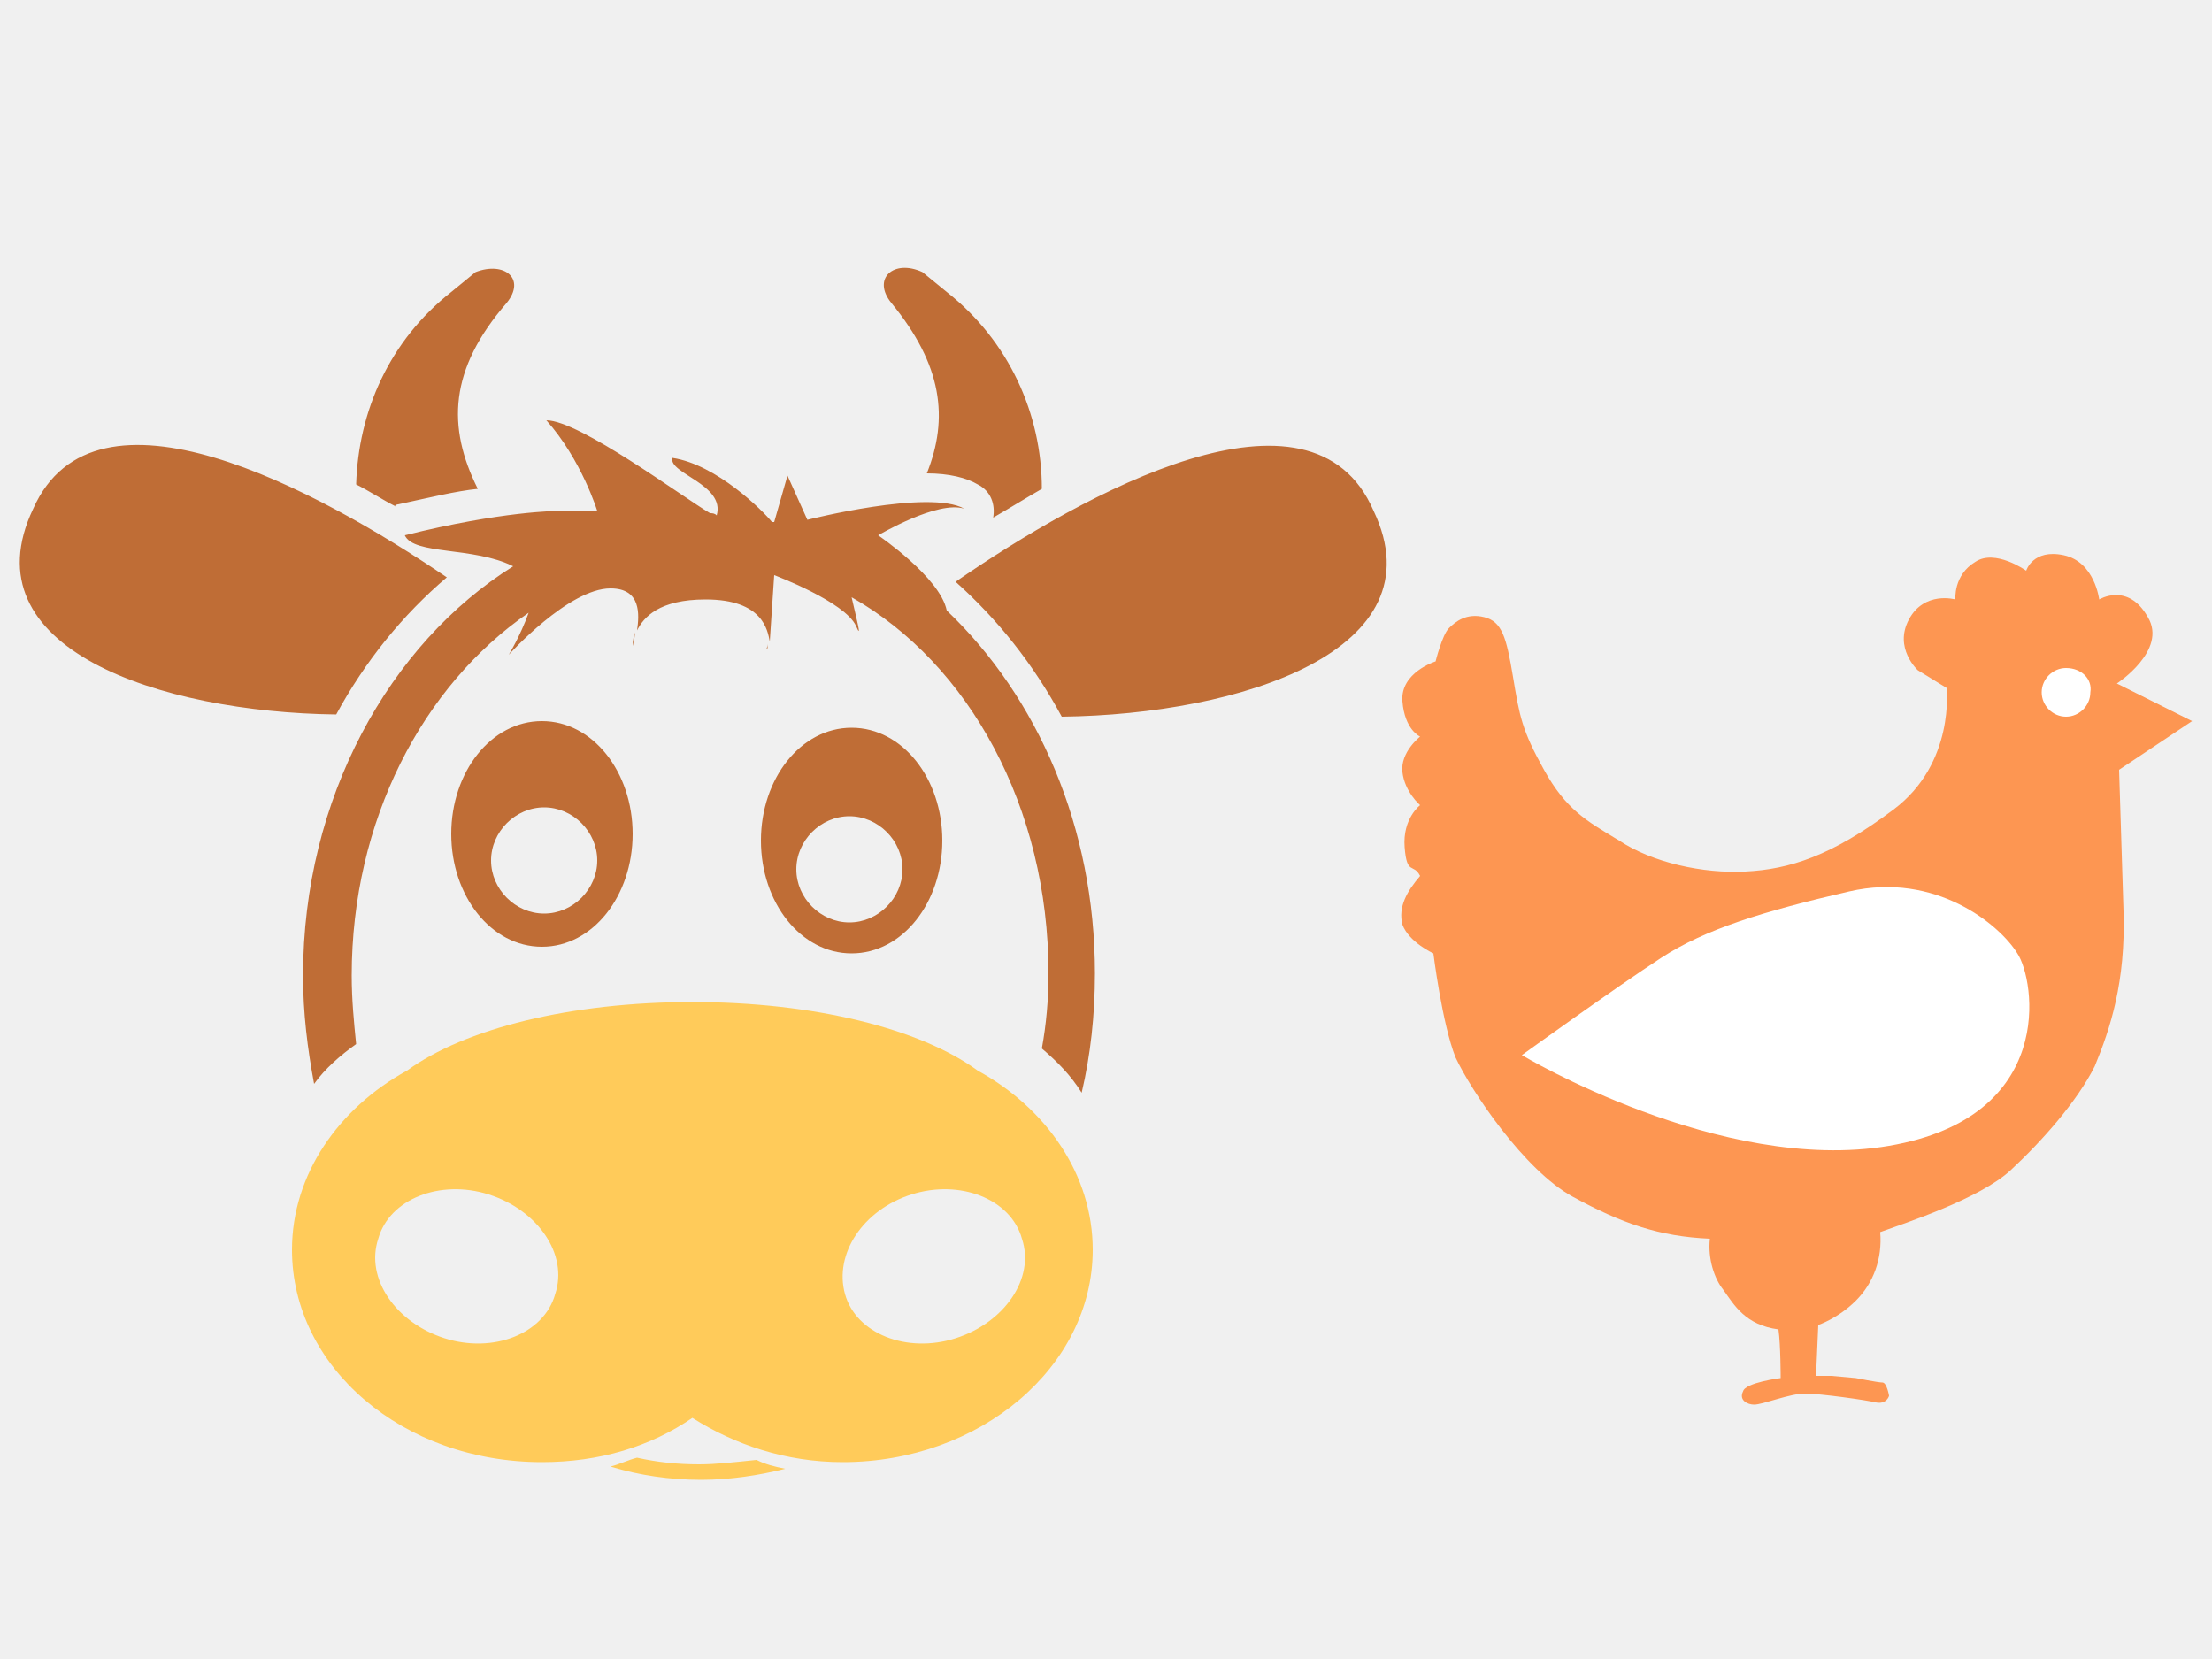
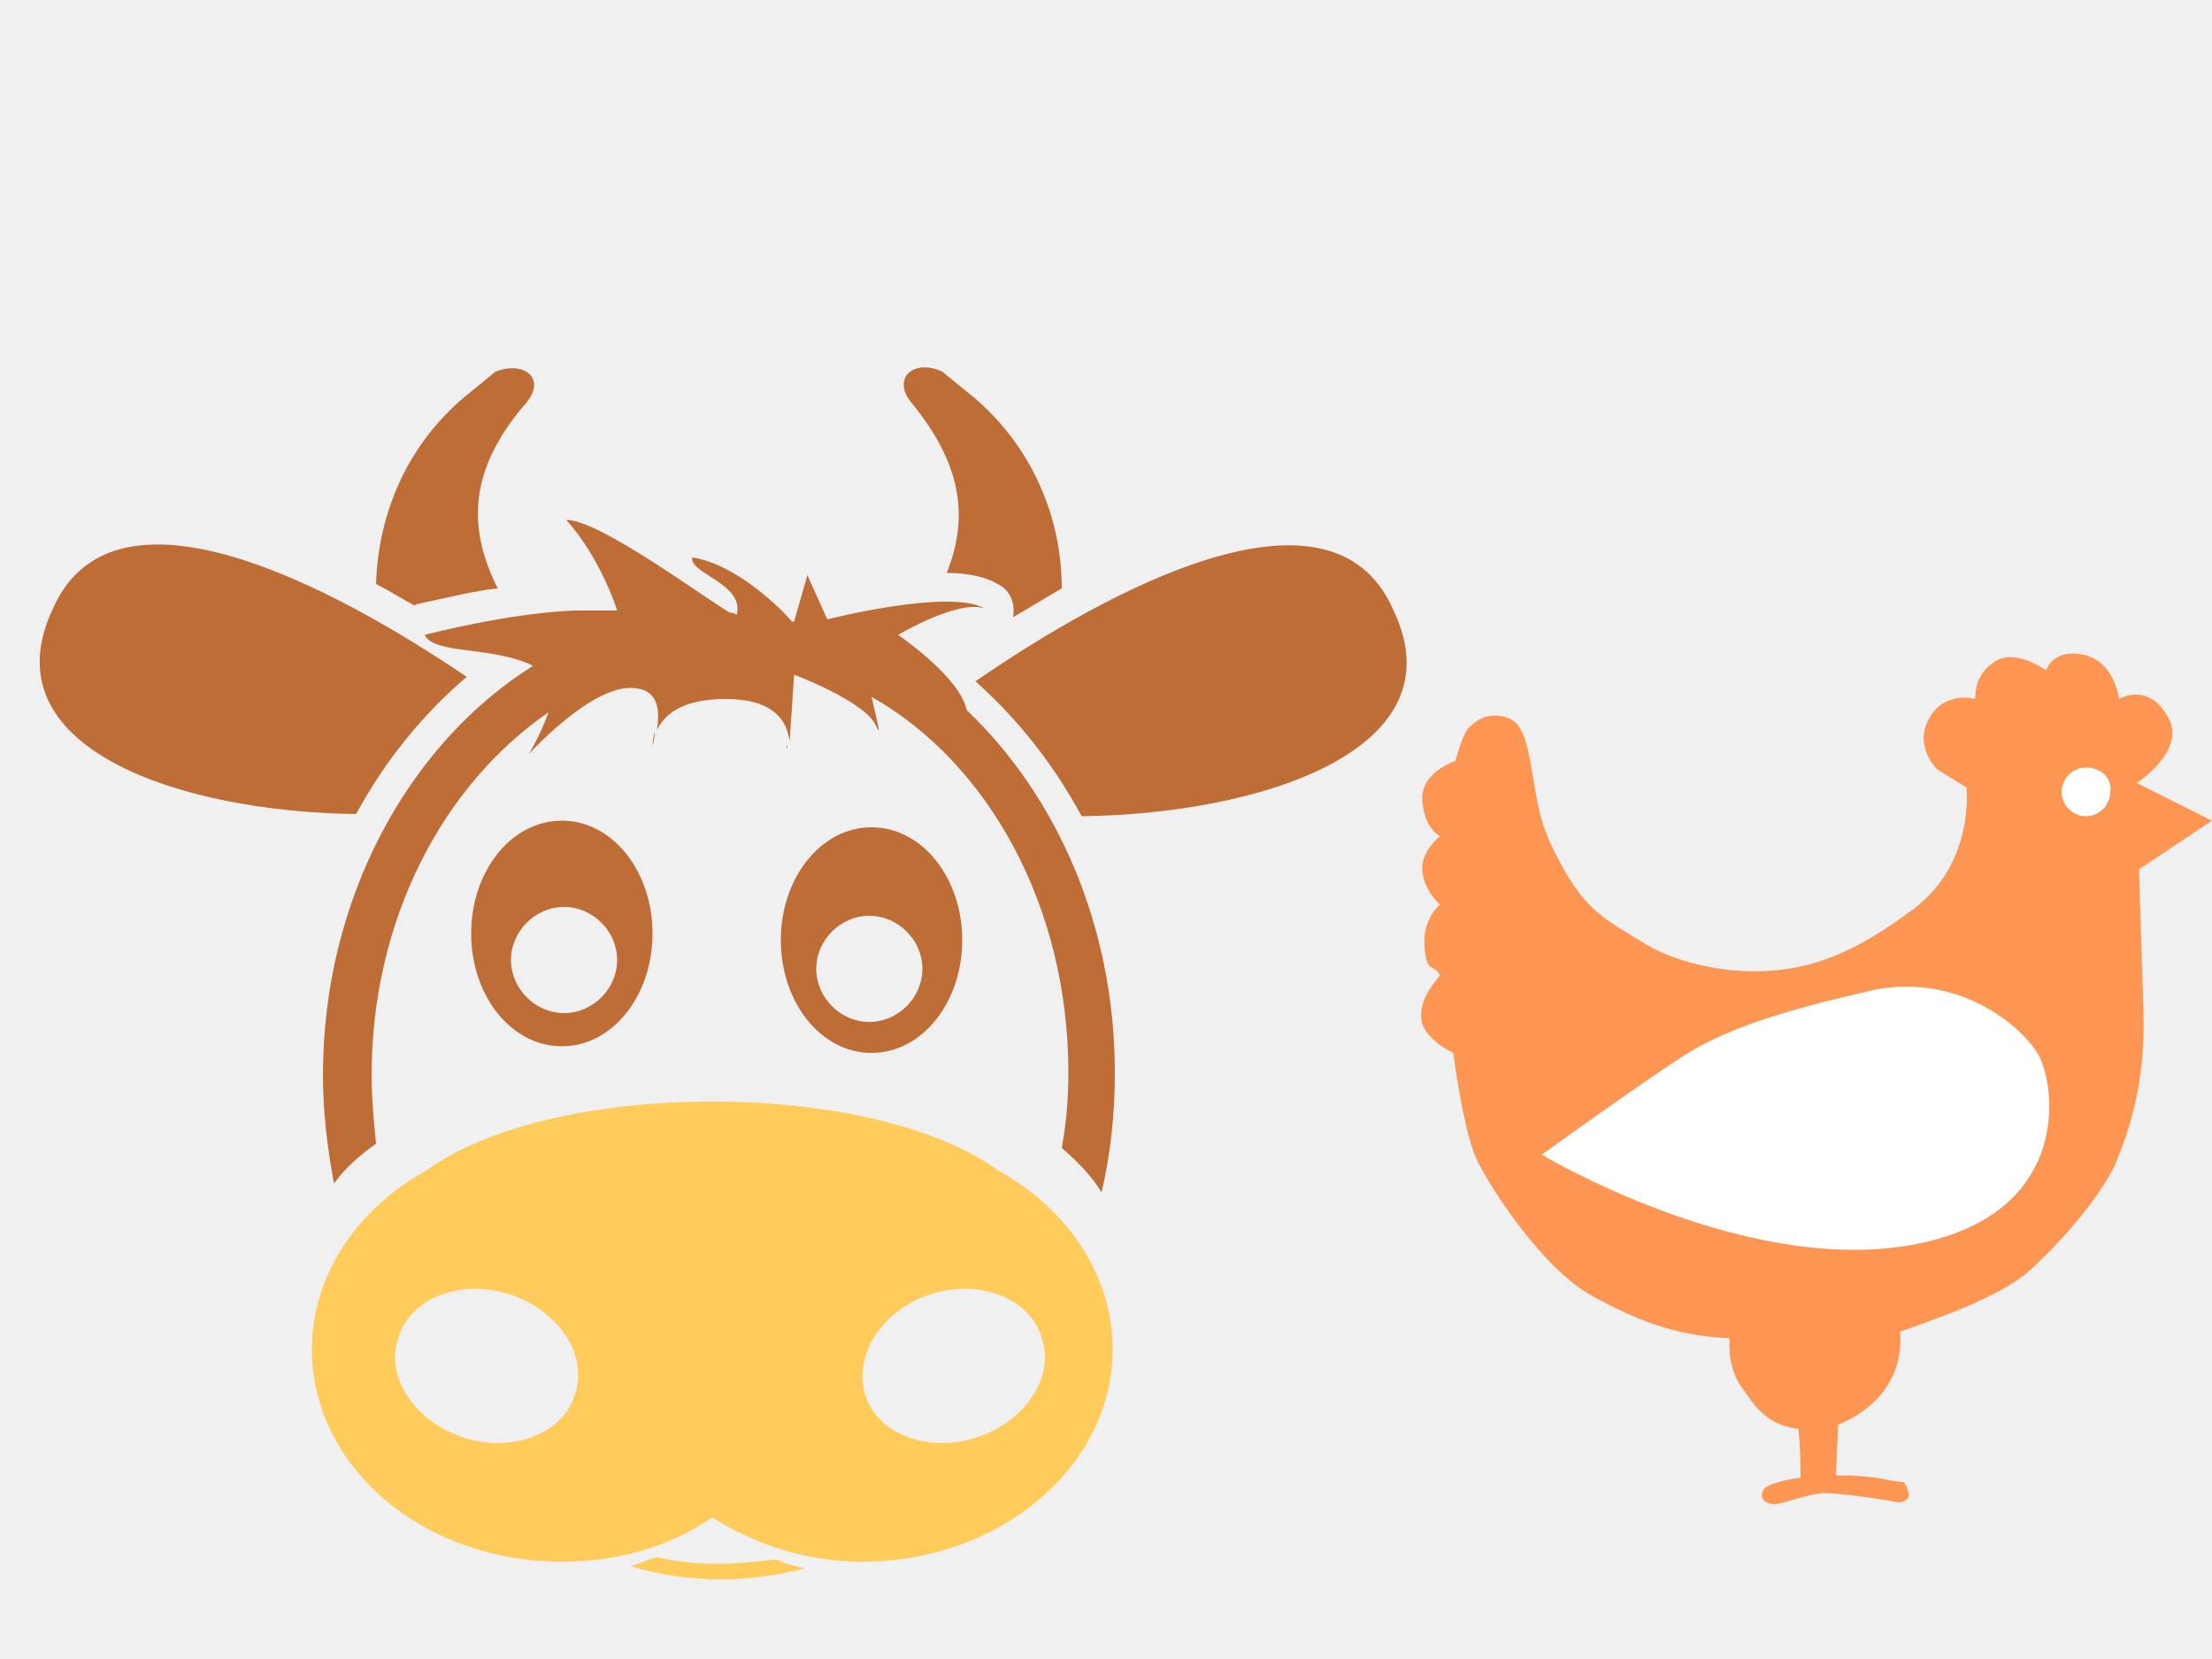
- <svg xmlns="http://www.w3.org/2000/svg" version="1.1" id="Слой_1" x="0px" y="0px" width="100px" height="75px" viewBox="1 -9.5 100 75" enable-background="new 1 -9.5 100 75" xml:space="preserve">
-   <path fill="#BF6D36" d="M33.1,13.7c-1.2-0.7-5.9-4.2-7.4-4.2c1.6,1.8,2.3,4.1,2.3,4.1h-1.8c0,0-2.5,0-6.9,1.1  c0.4,0.9,3.1,0.5,4.9,1.4c-5.6,3.5-9.5,10.5-9.5,18.5c0,1.7,0.2,3.3,0.5,4.9c0.5-0.7,1.2-1.3,1.9-1.8c-0.1-1-0.2-2-0.2-3.1  c0-7,3.2-13.1,8-16.4c-0.4,1.1-0.9,1.9-0.9,1.9s2.7-3,4.6-3c1.4,0,1.3,1.2,1.2,1.9c0.3-0.6,1-1.4,3.1-1.4c2.6,0,2.8,1.4,2.9,1.9  l0.2-3c0,0,3.2,1.2,3.7,2.3c0.3,0.7,0-0.4-0.2-1.3c5.3,3,8.9,9.5,8.9,17c0,1.2-0.1,2.3-0.3,3.4c0.7,0.6,1.3,1.2,1.8,2  c0.4-1.7,0.6-3.5,0.6-5.4c0-6.6-2.6-12.5-6.7-16.4c-0.3-1.5-3.1-3.4-3.1-3.4s2.7-1.6,3.9-1.2c-1.6-0.9-7.1,0.5-7.1,0.5l-0.9-2  L36,14.1c0,0-0.1,0-0.1,0c-0.4-0.5-2.5-2.6-4.5-2.9c-0.2,0.7,2.4,1.2,2,2.6C33.3,13.7,33.2,13.7,33.1,13.7z M39.5,23.4  c-2.3,0-4.1,2.3-4.1,5.1s1.8,5.1,4.1,5.1c2.3,0,4.1-2.3,4.1-5.1S41.8,23.4,39.5,23.4z M39.4,32.2c-1.3,0-2.4-1.1-2.4-2.4  c0-1.3,1.1-2.4,2.4-2.4c1.3,0,2.4,1.1,2.4,2.4C41.8,31.1,40.7,32.2,39.4,32.2z M25.5,23.1c-2.3,0-4.1,2.3-4.1,5.1  c0,2.8,1.8,5.1,4.1,5.1c2.3,0,4.1-2.3,4.1-5.1C29.6,25.4,27.8,23.1,25.5,23.1z M25.6,31.8c-1.3,0-2.4-1.1-2.4-2.4s1.1-2.4,2.4-2.4  c1.3,0,2.4,1.1,2.4,2.4S26.9,31.8,25.6,31.8z M29.7,19.1c-0.1,0.3-0.1,0.6-0.1,0.6S29.7,19.4,29.7,19.1z M35.7,19.6l0,0.2  C35.6,19.9,35.7,19.8,35.7,19.6z M42.9,11.9c1,0,1.8,0.2,2.3,0.5c0.6,0.3,0.8,0.9,0.7,1.5c0.7-0.4,1.5-0.9,2.2-1.3  c0-3.4-1.5-6.7-4.3-8.9c-1.1-0.9-1.1-0.9-1.1-0.9c-1.3-0.6-2.3,0.3-1.4,1.4C43.6,7,43.9,9.4,42.9,11.9z M19,13.3  c1.4-0.3,2.6-0.6,3.6-0.7c-1.4-2.8-1.3-5.4,1.3-8.4c0.9-1.1-0.1-1.9-1.4-1.4c0,0,0,0-1.1,0.9c-2.8,2.2-4.2,5.4-4.3,8.7  c0.6,0.3,1.2,0.7,1.8,1C18.8,13.4,18.9,13.3,19,13.3z M21.2,16.6c-5.9-4-15.9-9.4-18.7-3.1c-3,6.3,5.7,9.2,13.7,9.3  C17.5,20.4,19.2,18.3,21.2,16.6z M63.1,13.6c-2.8-6.5-13.1-0.8-18.9,3.2c1.9,1.7,3.5,3.7,4.8,6.1C57.1,22.8,66.1,19.9,63.1,13.6z" />
-   <path fill="#FFCB5A" d="M32.6,56.7c-1,0-1.9-0.1-2.8-0.3c-0.4,0.1-0.8,0.3-1.2,0.4c1.3,0.4,2.7,0.6,4.1,0.6c1.3,0,2.6-0.2,3.8-0.5  c-0.5-0.1-0.9-0.2-1.3-0.4C34.2,56.6,33.4,56.7,32.6,56.7z M45.2,38.9c-2.6-1.9-7.4-3.1-12.9-3.1c-5.5,0-10.3,1.2-12.9,3.1  c-3.1,1.7-5.2,4.7-5.2,8.1c0,5.3,5,9.6,11.3,9.6c2.6,0,4.9-0.7,6.8-2c1.9,1.2,4.2,2,6.8,2c6.2,0,11.3-4.3,11.3-9.6  C50.4,43.6,48.3,40.6,45.2,38.9z M26.1,49c-0.5,1.8-2.8,2.7-5,2c-2.2-0.7-3.6-2.7-3-4.5c0.5-1.8,2.8-2.7,5-2  C25.3,45.2,26.7,47.2,26.1,49z M44.2,51c-2.2,0.7-4.5-0.2-5-2c-0.5-1.8,0.8-3.8,3-4.5c2.2-0.7,4.5,0.2,5,2  C47.8,48.3,46.4,50.3,44.2,51z" />
-   <path fill="#FD9652" d="M89,21.6c0,0,0.4,3.4-2.4,5.5c-2.8,2.1-4.7,2.7-6.7,2.8c-1.9,0.1-4.2-0.4-5.7-1.4c-1.5-0.9-2.4-1.4-3.4-3.2  s-1.1-2.4-1.4-4.2c-0.3-1.8-0.5-2.5-1.3-2.7c-0.8-0.2-1.3,0.2-1.6,0.5c-0.3,0.3-0.6,1.5-0.6,1.5s-1.6,0.5-1.5,1.8  c0.1,1.3,0.8,1.6,0.8,1.6s-0.9,0.7-0.8,1.6c0.1,0.9,0.8,1.5,0.8,1.5s-0.8,0.6-0.7,1.9c0.1,1.3,0.4,0.7,0.7,1.3  c-0.6,0.7-1,1.4-0.8,2.2c0.3,0.8,1.4,1.3,1.4,1.3s0.4,3.2,1,4.7c0.7,1.5,3.1,5.1,5.3,6.3c2.2,1.2,3.9,1.8,6.2,1.9  c-0.1,0.9,0.2,1.8,0.6,2.3c0.5,0.7,1,1.6,2.5,1.8c0.1,0.7,0.1,2.2,0.1,2.2s-1.6,0.2-1.7,0.6c-0.2,0.4,0.2,0.6,0.5,0.6  c0.4,0,1.6-0.5,2.3-0.5c0.7,0,2.8,0.3,3.2,0.4c0.5,0.1,0.6-0.3,0.6-0.3S86.3,53,86.1,53c-0.2,0-1.2-0.2-1.2-0.2l-1.1-0.1h-0.7  l0.1-2.3c0,0,0.9-0.3,1.7-1.1c0.8-0.8,1.2-1.9,1.1-3.1c1.1-0.4,4.5-1.5,5.9-2.8c1.4-1.3,3-3.1,3.8-4.7c0.7-1.7,1.4-3.8,1.3-7  c-0.1-3.2-0.2-6.4-0.2-6.4l3.3-2.2l-3.4-1.7c0,0,2.3-1.5,1.4-3c-0.9-1.6-2.2-0.8-2.2-0.8s-0.2-1.7-1.6-2c-1.4-0.3-1.7,0.7-1.7,0.7  s-1.4-1-2.3-0.4c-1,0.6-0.9,1.7-0.9,1.7s-1.4-0.4-2.1,0.9c-0.7,1.3,0.4,2.3,0.4,2.3L89,21.6z" />
-   <path fill="#FFFFFF" d="M69.8,38.2c0,0,9,5.4,16.6,4.1c7.6-1.3,6.6-7.5,5.8-8.7c-0.8-1.3-3.7-3.7-7.6-2.8c-3.9,0.9-6.5,1.7-8.5,3  C74.1,35.1,69.8,38.2,69.8,38.2z" />
-   <path fill="#FFFFFF" d="M94.4,20.7c-0.6,0-1.1,0.5-1.1,1.1c0,0.6,0.5,1.1,1.1,1.1c0.6,0,1.1-0.5,1.1-1.1  C95.6,21.2,95.1,20.7,94.4,20.7z" />
+ <svg xmlns="http://www.w3.org/2000/svg" version="1.1" id="Слой_1" x="0px" y="0px" width="100px" height="75px" viewBox="0 0 100 75" enable-background="new 0 0 100 75" xml:space="preserve">
+   <path fill="#BF6D36" d="M33,27.7c-1.2-0.7-5.9-4.2-7.4-4.2c1.6,1.8,2.3,4.1,2.3,4.1h-1.8c0,0-2.5,0-6.9,1.1c0.4,0.9,3.1,0.5,4.9,1.4  c-5.6,3.5-9.5,10.5-9.5,18.5c0,1.7,0.2,3.3,0.5,4.9c0.5-0.7,1.2-1.3,1.9-1.8c-0.1-1-0.2-2-0.2-3.1c0-7,3.2-13.1,8-16.4  c-0.4,1.1-0.9,1.9-0.9,1.9s2.7-3,4.6-3c1.4,0,1.3,1.2,1.2,1.9c0.3-0.6,1-1.4,3.1-1.4c2.6,0,2.8,1.4,2.9,1.9l0.2-3  c0,0,3.2,1.2,3.7,2.3c0.3,0.7,0-0.4-0.2-1.3c5.3,3,8.9,9.5,8.9,17c0,1.2-0.1,2.3-0.3,3.4c0.7,0.6,1.3,1.2,1.8,2  c0.4-1.7,0.6-3.5,0.6-5.4c0-6.6-2.6-12.5-6.7-16.4c-0.3-1.5-3.1-3.4-3.1-3.4s2.7-1.6,3.9-1.2c-1.6-0.9-7.1,0.5-7.1,0.5l-0.9-2  l-0.6,2.1h-0.1c-0.4-0.5-2.5-2.6-4.5-2.9c-0.2,0.7,2.4,1.2,2,2.6C33.2,27.7,33.1,27.7,33,27.7z M39.4,37.4c-2.3,0-4.1,2.3-4.1,5.1  s1.8,5.1,4.1,5.1s4.1-2.3,4.1-5.1C43.5,39.7,41.7,37.4,39.4,37.4z M39.3,46.2c-1.3,0-2.4-1.1-2.4-2.4c0-1.3,1.1-2.4,2.4-2.4  c1.3,0,2.4,1.1,2.4,2.4C41.7,45.1,40.6,46.2,39.3,46.2z M25.4,37.1c-2.3,0-4.1,2.3-4.1,5.1s1.8,5.1,4.1,5.1s4.1-2.3,4.1-5.1  C29.5,39.4,27.7,37.1,25.4,37.1z M25.5,45.8c-1.3,0-2.4-1.1-2.4-2.4c0-1.3,1.1-2.4,2.4-2.4s2.4,1.1,2.4,2.4  C27.9,44.7,26.8,45.8,25.5,45.8z M29.6,33.1c-0.1,0.3-0.1,0.6-0.1,0.6S29.6,33.4,29.6,33.1z M35.6,33.6v0.2  C35.5,33.9,35.6,33.8,35.6,33.6z M42.8,25.9c1,0,1.8,0.2,2.3,0.5c0.6,0.3,0.8,0.9,0.7,1.5c0.7-0.4,1.5-0.9,2.2-1.3  c0-3.4-1.5-6.7-4.3-8.9c-1.1-0.9-1.1-0.9-1.1-0.9c-1.3-0.6-2.3,0.3-1.4,1.4C43.5,21,43.8,23.4,42.8,25.9z M18.9,27.3  c1.4-0.3,2.6-0.6,3.6-0.7c-1.4-2.8-1.3-5.4,1.3-8.4c0.9-1.1-0.1-1.9-1.4-1.4c0,0,0,0-1.1,0.9c-2.8,2.2-4.2,5.4-4.3,8.7  c0.6,0.3,1.2,0.7,1.8,1C18.7,27.4,18.8,27.3,18.9,27.3z M21.1,30.6c-5.9-4-15.9-9.4-18.7-3.1c-3,6.3,5.7,9.2,13.7,9.3  C17.4,34.4,19.1,32.3,21.1,30.6z M63,27.6c-2.8-6.5-13.1-0.8-18.9,3.2c1.9,1.7,3.5,3.7,4.8,6.1C57,36.8,66,33.9,63,27.6z" />
+   <path fill="#FFCB5A" d="M32.5,70.7c-1,0-1.9-0.1-2.8-0.3c-0.4,0.1-0.8,0.3-1.2,0.4c1.3,0.4,2.7,0.6,4.1,0.6c1.3,0,2.6-0.2,3.8-0.5  c-0.5-0.1-0.9-0.2-1.3-0.4C34.1,70.6,33.3,70.7,32.5,70.7z M45.1,52.9c-2.6-1.9-7.4-3.1-12.9-3.1S21.9,51,19.3,52.9  c-3.1,1.7-5.2,4.7-5.2,8.1c0,5.3,5,9.6,11.3,9.6c2.6,0,4.9-0.7,6.8-2c1.9,1.2,4.2,2,6.8,2c6.2,0,11.3-4.3,11.3-9.6  C50.3,57.6,48.2,54.6,45.1,52.9z M26,63c-0.5,1.8-2.8,2.7-5,2s-3.6-2.7-3-4.5c0.5-1.8,2.8-2.7,5-2S26.6,61.2,26,63z M44.1,65  c-2.2,0.7-4.5-0.2-5-2c-0.5-1.8,0.8-3.8,3-4.5s4.5,0.2,5,2C47.7,62.3,46.3,64.3,44.1,65z" />
+   <path fill="#FD9652" d="M88.9,35.6c0,0,0.4,3.4-2.4,5.5c-2.8,2.1-4.7,2.7-6.7,2.8c-1.9,0.1-4.2-0.4-5.7-1.4  c-1.5-0.9-2.4-1.4-3.4-3.2s-1.1-2.4-1.4-4.2c-0.3-1.8-0.5-2.5-1.3-2.7s-1.3,0.2-1.6,0.5c-0.3,0.3-0.6,1.5-0.6,1.5s-1.6,0.5-1.5,1.8  s0.8,1.6,0.8,1.6s-0.9,0.7-0.8,1.6s0.8,1.5,0.8,1.5s-0.8,0.6-0.7,1.9c0.1,1.3,0.4,0.7,0.7,1.3c-0.6,0.7-1,1.4-0.8,2.2  c0.3,0.8,1.4,1.3,1.4,1.3s0.4,3.2,1,4.7c0.7,1.5,3.1,5.1,5.3,6.3c2.2,1.2,3.9,1.8,6.2,1.9c-0.1,0.9,0.2,1.8,0.6,2.3  c0.5,0.7,1,1.6,2.5,1.8c0.1,0.7,0.1,2.2,0.1,2.2s-1.6,0.2-1.7,0.6c-0.2,0.4,0.2,0.6,0.5,0.6c0.4,0,1.6-0.5,2.3-0.5  c0.7,0,2.8,0.3,3.2,0.4c0.5,0.1,0.6-0.3,0.6-0.3S86.2,67,86,67c-0.2,0-1.2-0.2-1.2-0.2l-1.1-0.1H83l0.1-2.3c0,0,0.9-0.3,1.7-1.1  c0.8-0.8,1.2-1.9,1.1-3.1c1.1-0.4,4.5-1.5,5.9-2.8s3-3.1,3.8-4.7c0.7-1.7,1.4-3.8,1.3-7s-0.2-6.4-0.2-6.4l3.3-2.2l-3.4-1.7  c0,0,2.3-1.5,1.4-3c-0.9-1.6-2.2-0.8-2.2-0.8s-0.2-1.7-1.6-2s-1.7,0.7-1.7,0.7s-1.4-1-2.3-0.4c-1,0.6-0.9,1.7-0.9,1.7  s-1.4-0.4-2.1,0.9c-0.7,1.3,0.4,2.3,0.4,2.3L88.9,35.6z" />
+   <path fill="#FFFFFF" d="M69.7,52.2c0,0,9,5.4,16.6,4.1c7.6-1.3,6.6-7.5,5.8-8.7c-0.8-1.3-3.7-3.7-7.6-2.8c-3.9,0.9-6.5,1.7-8.5,3  C74,49.1,69.7,52.2,69.7,52.2z" />
+   <path fill="#FFFFFF" d="M94.3,34.7c-0.6,0-1.1,0.5-1.1,1.1c0,0.6,0.5,1.1,1.1,1.1s1.1-0.5,1.1-1.1C95.5,35.2,95,34.7,94.3,34.7z" />
</svg>
